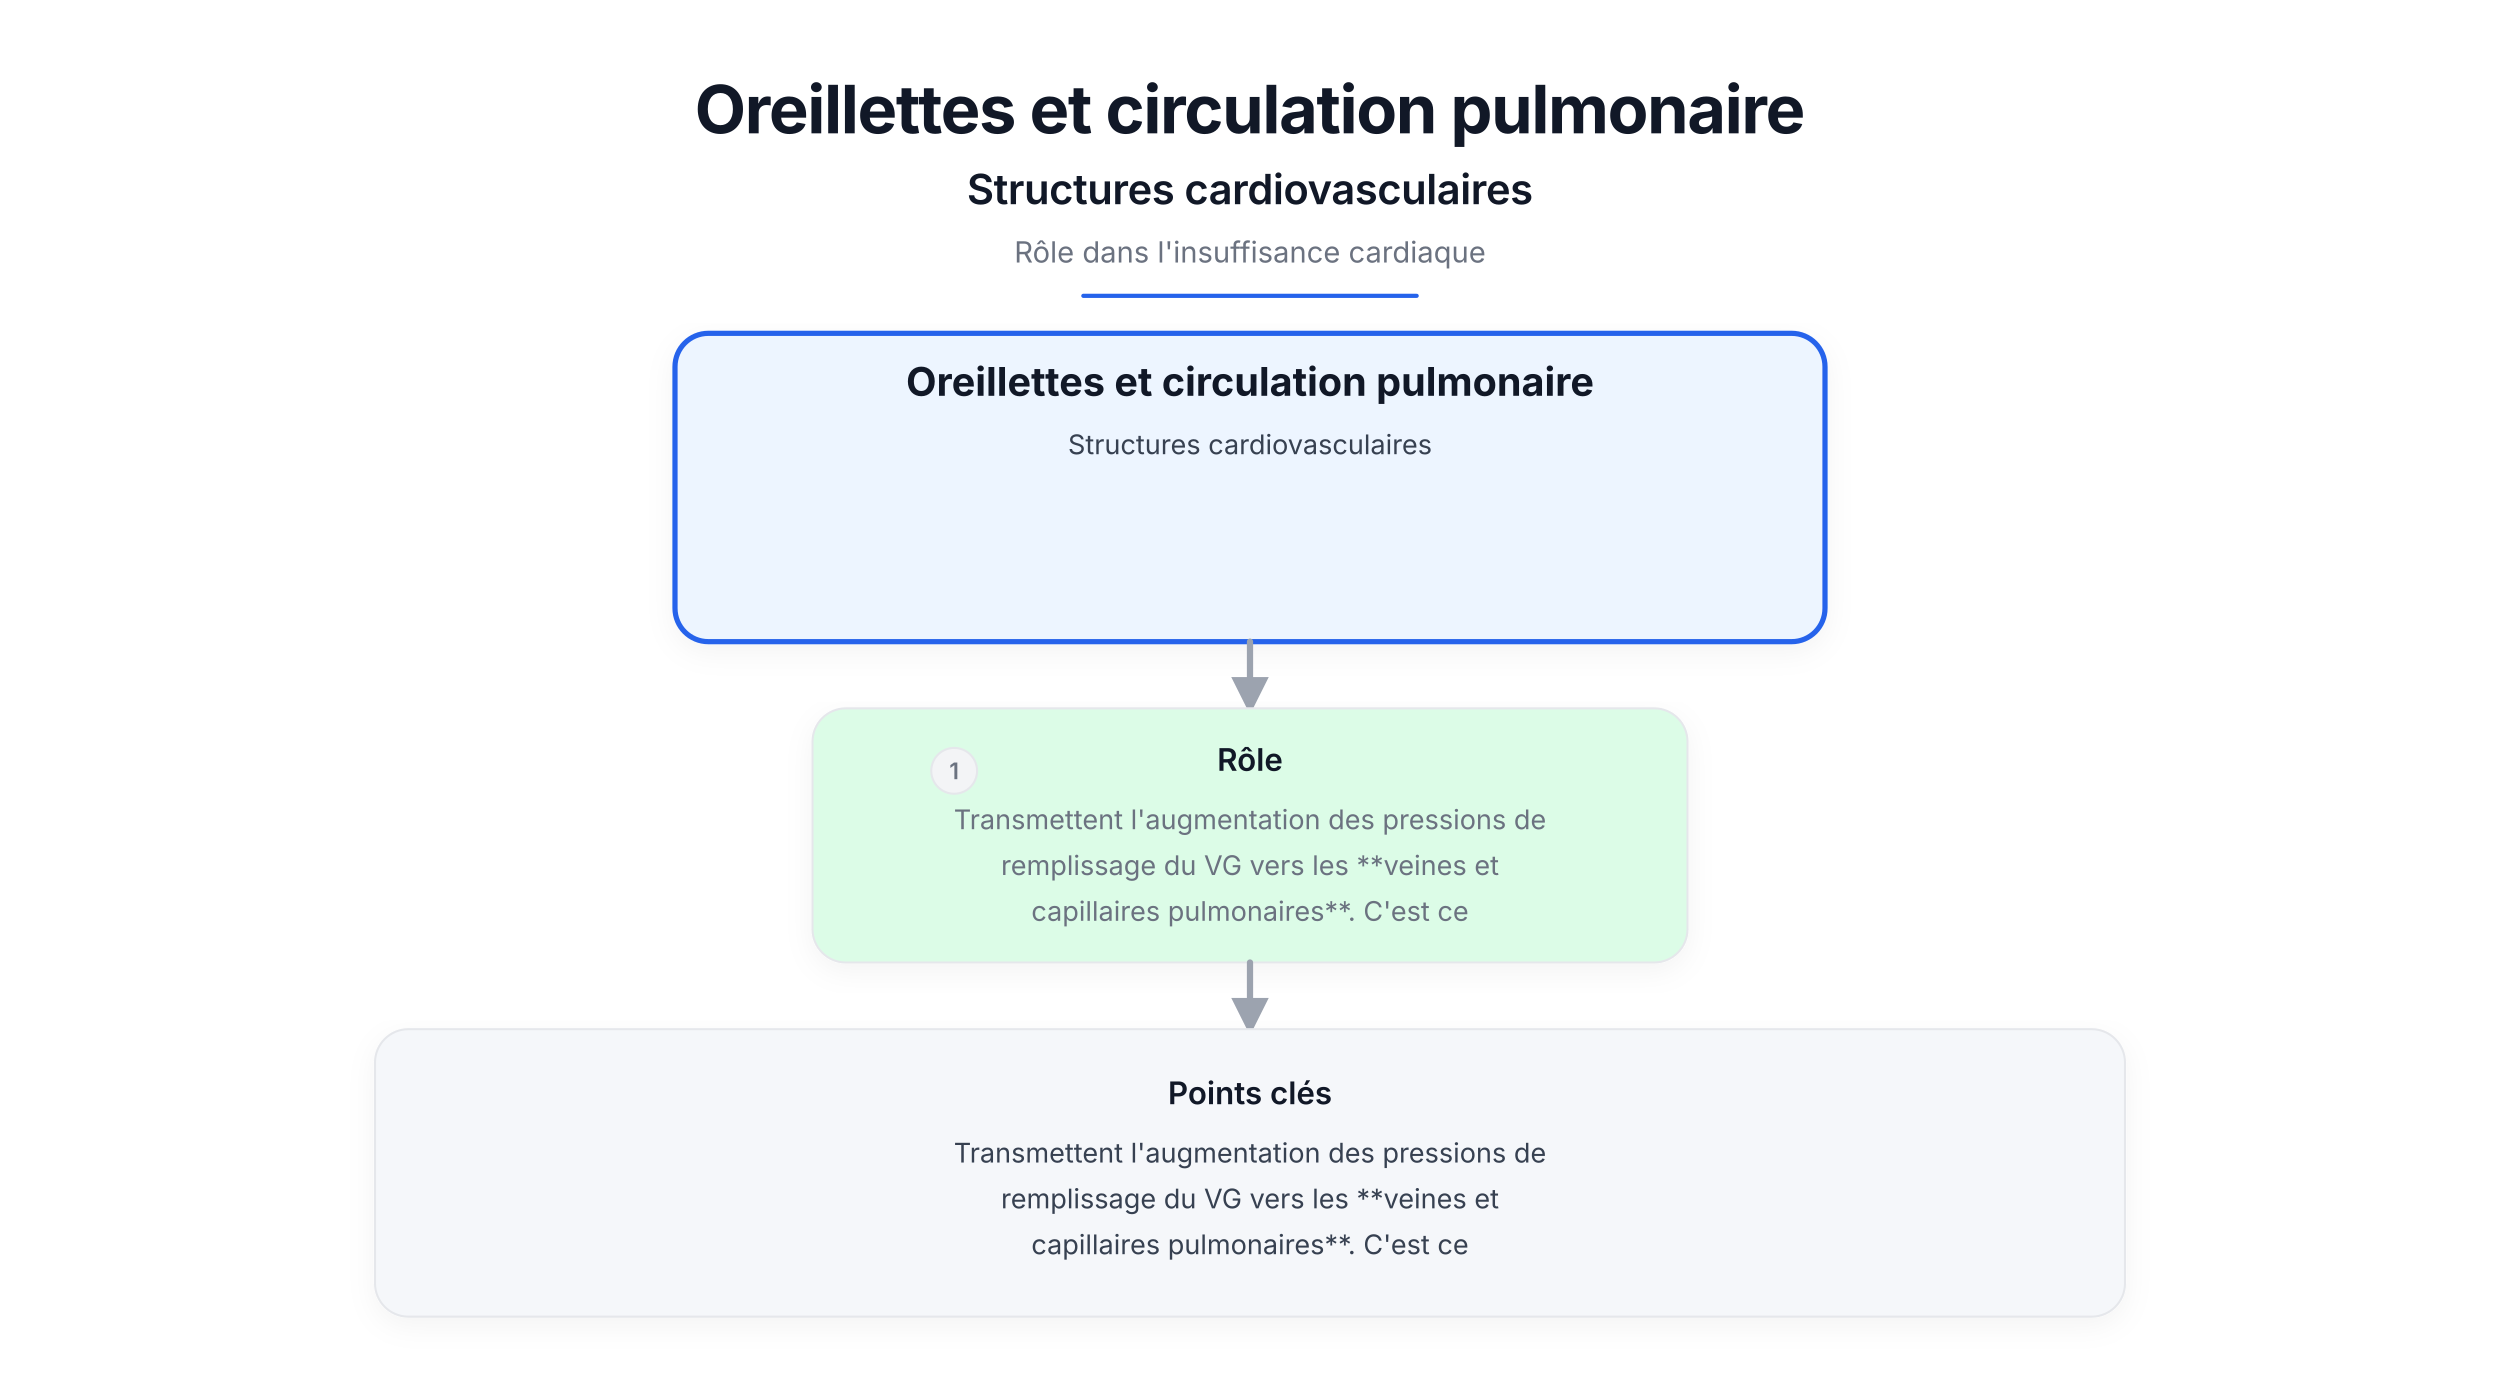
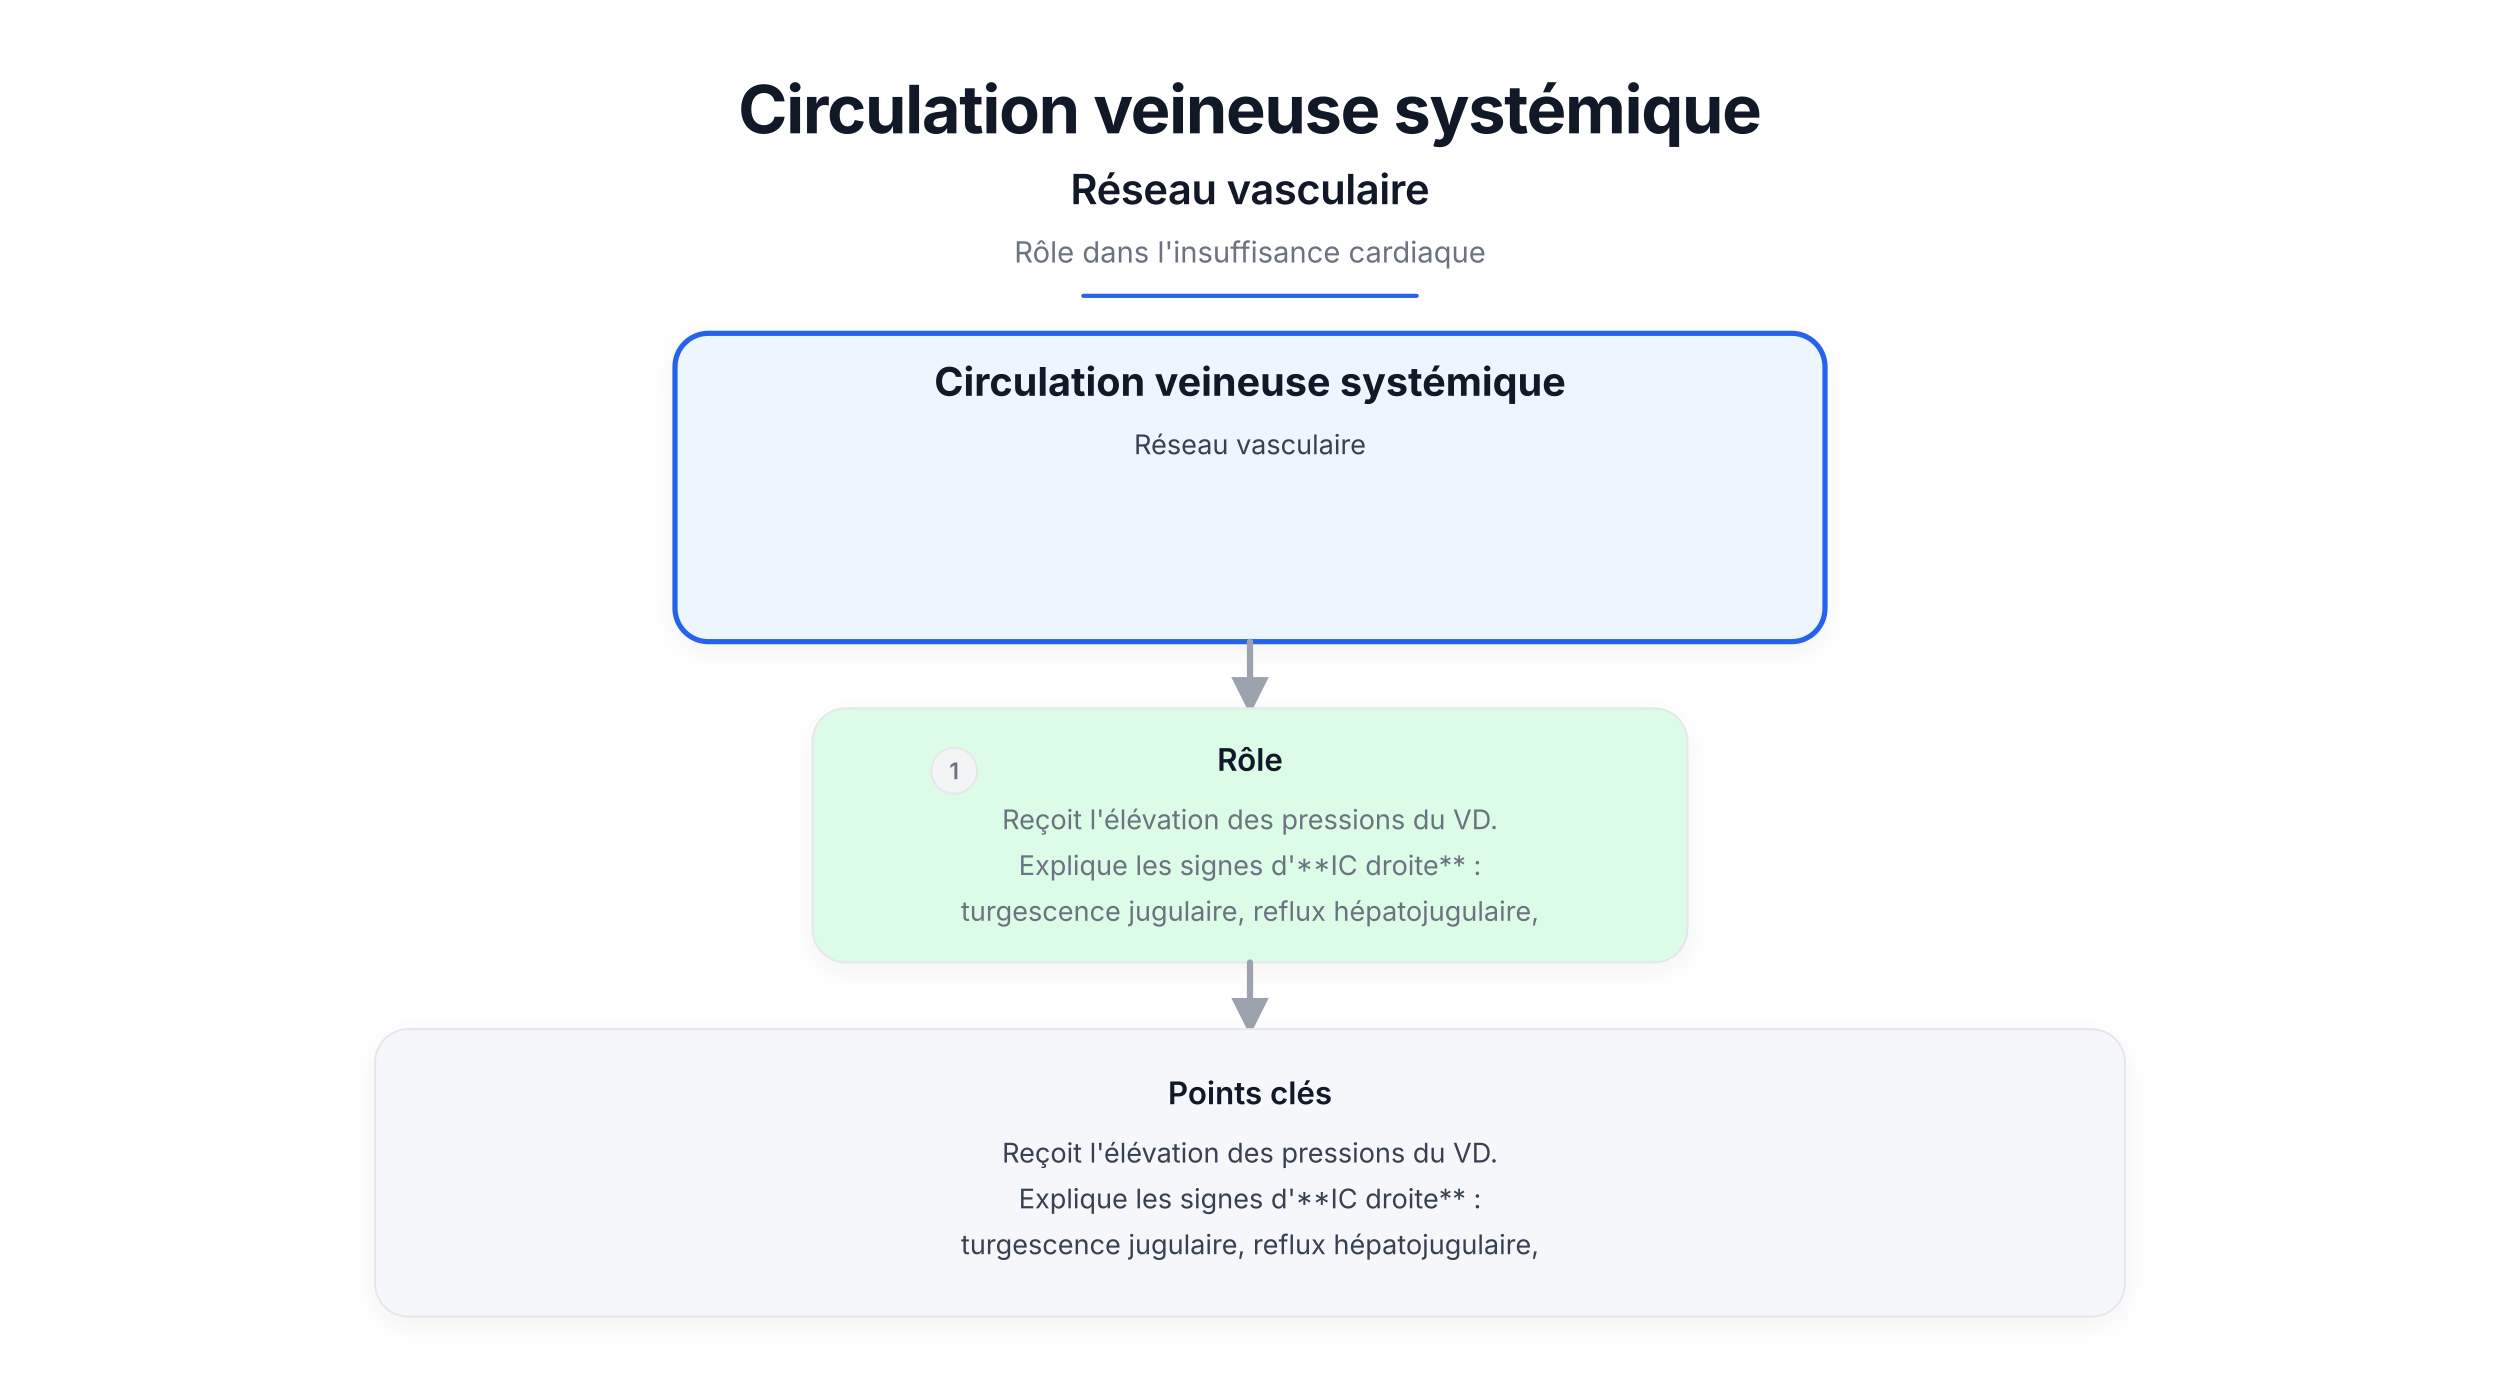
<svg xmlns="http://www.w3.org/2000/svg" viewBox="0 0 1200 672" role="img" aria-labelledby="svg-title svg-desc">
  <defs>
    <filter id="card-shadow" x="-6%" y="-6%" width="112%" height="118%">
      <feDropShadow dx="0" dy="4" stdDeviation="7" flood-color="#000000" flood-opacity="0.05" />
    </filter>
    <marker id="arrowhead" markerWidth="6" markerHeight="6" refX="5" refY="3" orient="auto" markerUnits="strokeWidth">
      <path d="M0,0 L6,3 L0,6 Z" fill="#9CA3AF" />
    </marker>
    <style>
      .title-main { font-family: Inter, system-ui, -apple-system, sans-serif; font-size: 32px; font-weight: 700; fill: #111827; letter-spacing: -0.02em; }
      .title-sub { font-family: Inter, system-ui, -apple-system, sans-serif; font-size: 20px; font-weight: 600; fill: #111827; letter-spacing: -0.01em; }
      .caption { font-family: Inter, system-ui, -apple-system, sans-serif; font-size: 14px; font-weight: 400; fill: #6B7280; }
      .card-title { font-family: Inter, system-ui, -apple-system, sans-serif; font-size: 15px; font-weight: 600; fill: #111827; }
      .card-title-lg { font-family: Inter, system-ui, -apple-system, sans-serif; font-size: 19px; font-weight: 700; fill: #111827; }
      .body { font-family: Inter, system-ui, -apple-system, sans-serif; font-size: 13px; font-weight: 400; fill: #6B7280; }
      .body-dark { font-family: Inter, system-ui, -apple-system, sans-serif; font-size: 13px; font-weight: 400; fill: #374151; }
      .badge-icon { font-family: Inter, system-ui, -apple-system, sans-serif; font-size: 13px; }
      .badge-text { font-family: Inter, system-ui, -apple-system, sans-serif; font-size: 12px; font-weight: 500; fill: #374151; }
      .step-num { font-family: Inter, system-ui, -apple-system, sans-serif; font-size: 11px; font-weight: 600; fill: #6B7280; }
      .outcome-label { font-family: Inter, system-ui, -apple-system, sans-serif; font-size: 13px; font-weight: 600; fill: #111827; }
      .outcome-emoji { font-family: Inter, system-ui, -apple-system, sans-serif; font-size: 20px; }
      .summary-title { font-family: Inter, system-ui, -apple-system, sans-serif; font-size: 15px; font-weight: 600; fill: #111827; }
      .summary-body { font-family: Inter, system-ui, -apple-system, sans-serif; font-size: 13px; font-weight: 400; fill: #374151; }
    </style>
  </defs>
  <rect width="1200" height="672" fill="#FFFFFF" />
-   <text x="600" y="64" text-anchor="middle" class="title-main">Oreillettes et circulation pulmonaire</text>
-   <text x="600" y="98" text-anchor="middle" class="title-sub">Structures cardiovasculaires</text>
+   <text x="600" y="64" text-anchor="middle" class="title-main">Circulation veineuse systémique</text>
+   <text x="600" y="98" text-anchor="middle" class="title-sub">Réseau vasculaire</text>
  <text x="600" y="126" text-anchor="middle" class="caption">Rôle dans l'insuffisance cardiaque</text>
  <line x1="520" y1="142" x2="680" y2="142" stroke="#2563EB" stroke-width="2" stroke-linecap="round" />
  <g filter="url(#card-shadow)">
    <rect x="324" y="160" width="552" height="148" rx="16" fill="#EDF5FF" stroke="#2563EB" stroke-width="2.5" />
  </g>
-   <text x="600" y="190" text-anchor="middle" class="card-title-lg">Oreillettes et circulation pulmonaire</text>
-   <text x="600" y="218" text-anchor="middle" class="body-dark">Structures cardiovasculaires</text>
+   <text x="600" y="190" text-anchor="middle" class="card-title-lg">Circulation veineuse systémique</text>
+   <text x="600" y="218" text-anchor="middle" class="body-dark">Réseau vasculaire</text>
  <line x1="600" y1="308" x2="600" y2="340" stroke="#9CA3AF" stroke-width="3" stroke-linecap="round" marker-end="url(#arrowhead)" />
  <g filter="url(#card-shadow)">
    <rect x="390" y="340" width="420" height="122" rx="16" fill="#DCFCE7" stroke="#E5E7EB" stroke-width="1" />
  </g>
  <circle cx="458" cy="370" r="11" fill="#F3F4F6" stroke="#E5E7EB" stroke-width="1" />
  <text x="458" y="374" text-anchor="middle" class="step-num">1</text>
  <text x="600" y="370" text-anchor="middle" class="card-title">Rôle</text>
-   <text x="600" y="398" text-anchor="middle" class="body">Transmettent l'augmentation des pressions de</text>
-   <text x="600" y="420" text-anchor="middle" class="body">remplissage du VG vers les **veines et</text>
-   <text x="600" y="442" text-anchor="middle" class="body">capillaires pulmonaires**. C'est ce</text>
+   <text x="600" y="398" text-anchor="middle" class="body">Reçoit l'élévation des pressions du VD.</text>
+   <text x="600" y="420" text-anchor="middle" class="body">Explique les signes d'**IC droite** :</text>
+   <text x="600" y="442" text-anchor="middle" class="body">turgescence jugulaire, reflux hépatojugulaire,</text>
  <line x1="600" y1="462" x2="600" y2="494" stroke="#9CA3AF" stroke-width="3" stroke-linecap="round" marker-end="url(#arrowhead)" />
  <g filter="url(#card-shadow)">
    <rect x="180" y="494" width="840" height="138" rx="16" fill="#F5F7FA" stroke="#E5E7EB" stroke-width="1" />
  </g>
  <text x="600" y="530" text-anchor="middle" class="summary-title">Points clés</text>
-   <text x="600" y="558" text-anchor="middle" class="summary-body">Transmettent l'augmentation des pressions de</text>
-   <text x="600" y="580" text-anchor="middle" class="summary-body">remplissage du VG vers les **veines et</text>
-   <text x="600" y="602" text-anchor="middle" class="summary-body">capillaires pulmonaires**. C'est ce</text>
+   <text x="600" y="558" text-anchor="middle" class="summary-body">Reçoit l'élévation des pressions du VD.</text>
+   <text x="600" y="580" text-anchor="middle" class="summary-body">Explique les signes d'**IC droite** :</text>
+   <text x="600" y="602" text-anchor="middle" class="summary-body">turgescence jugulaire, reflux hépatojugulaire,</text>
</svg>
